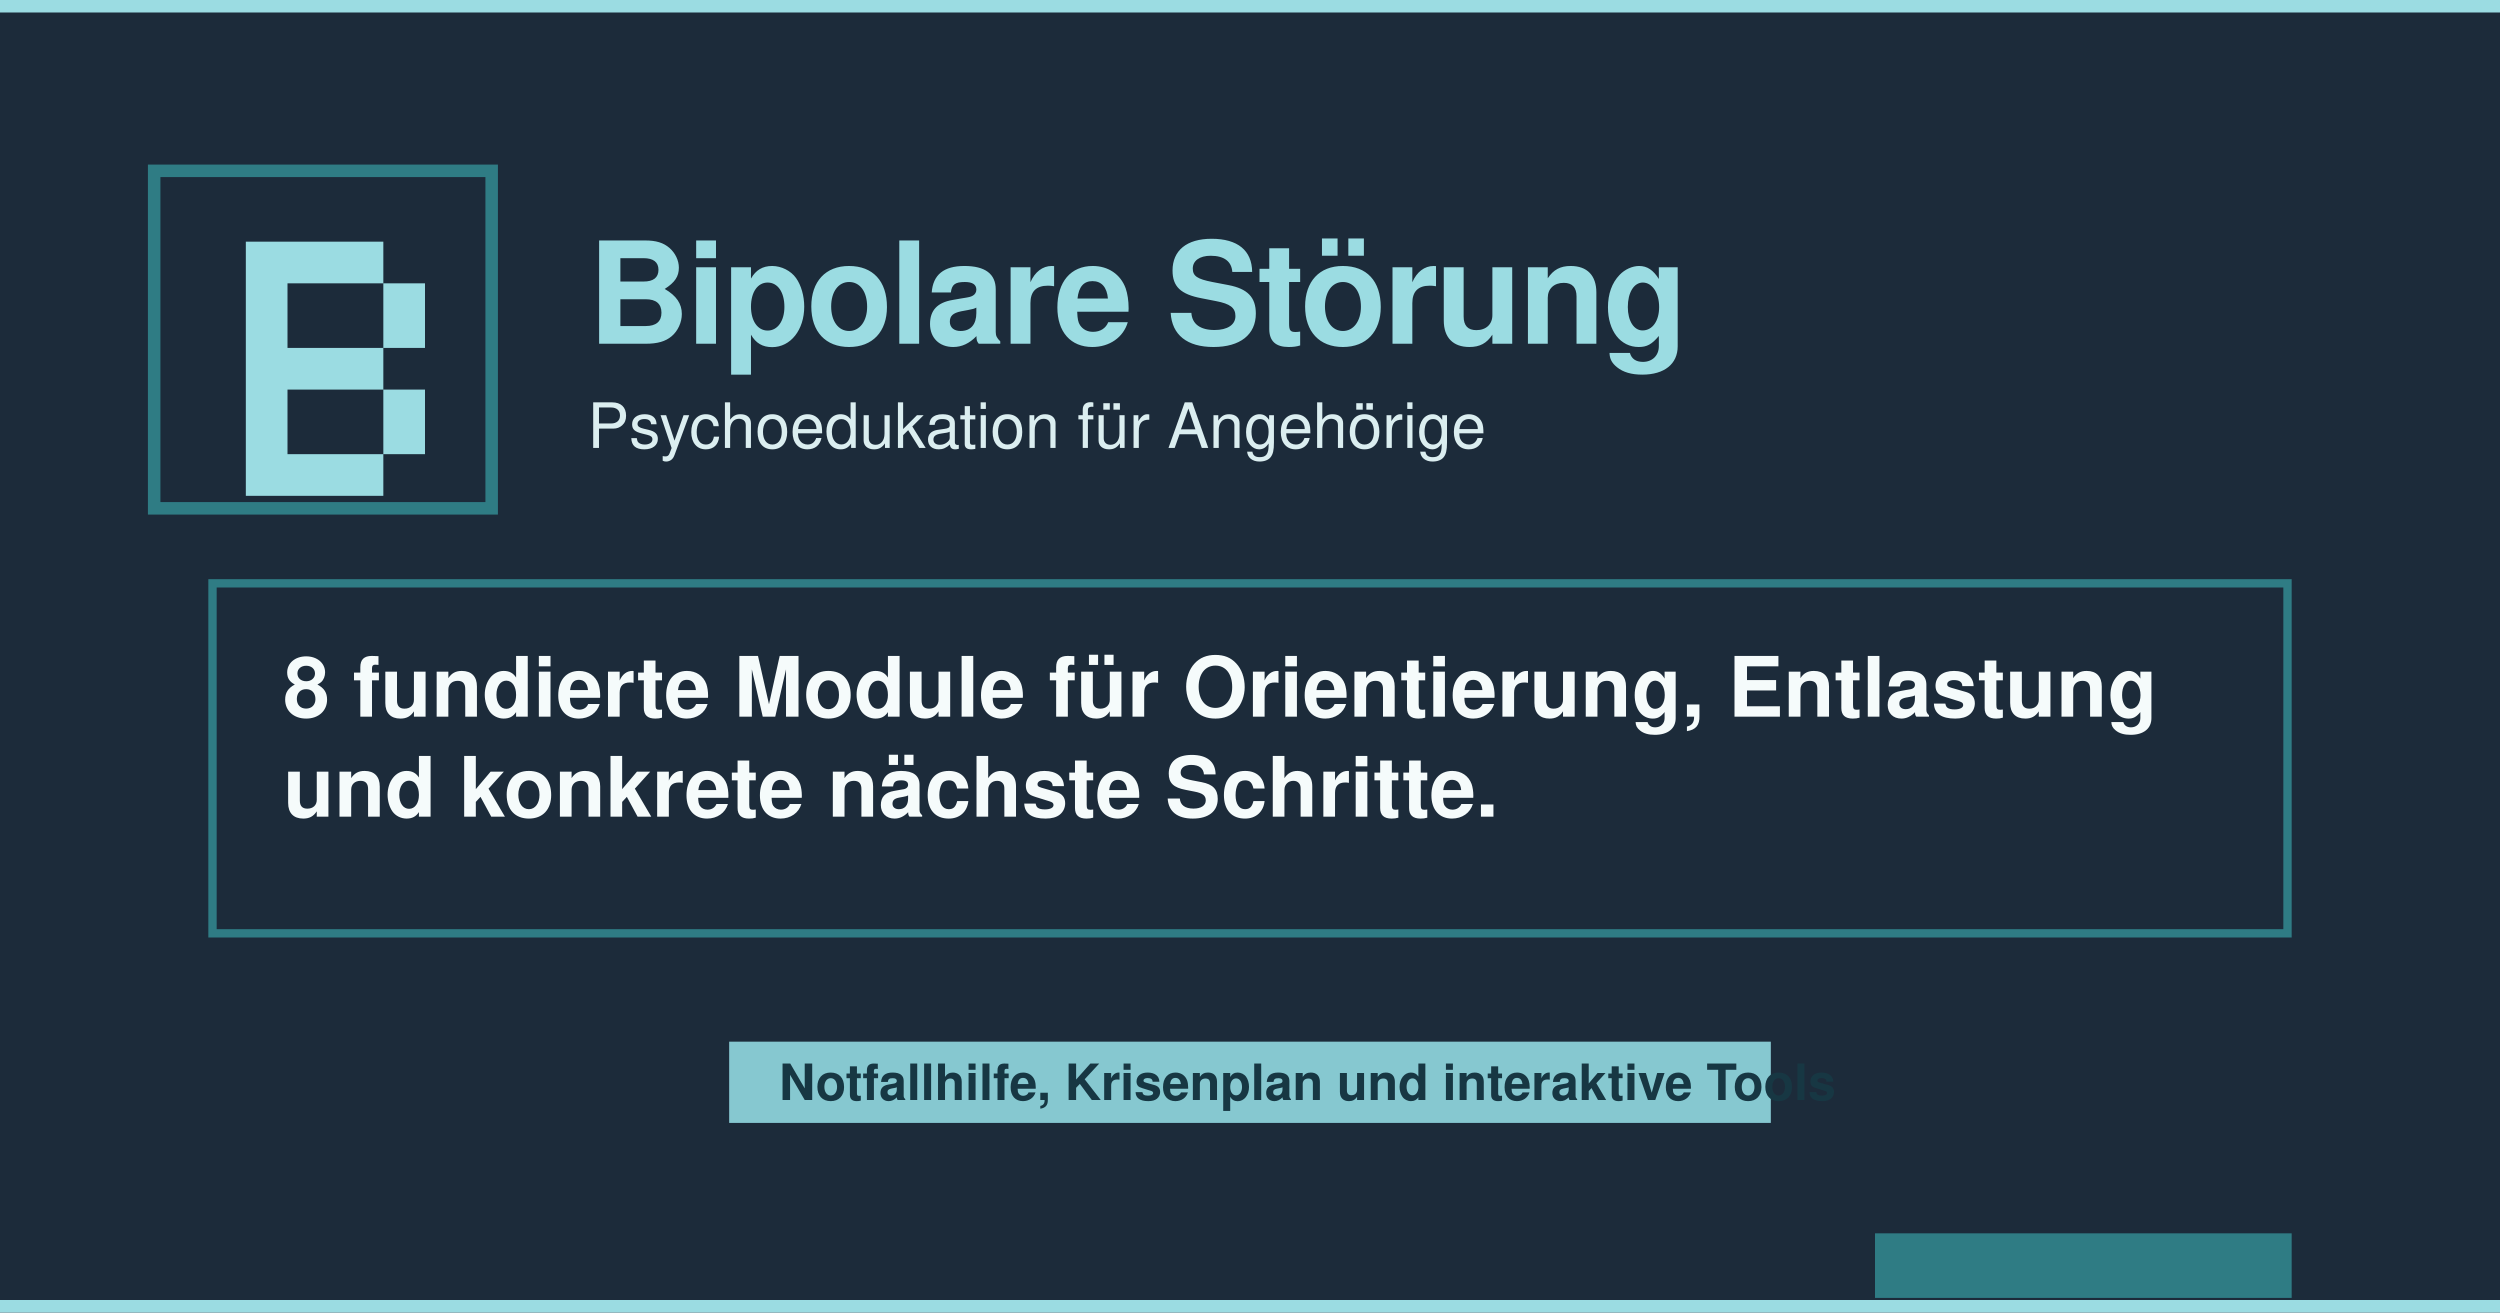
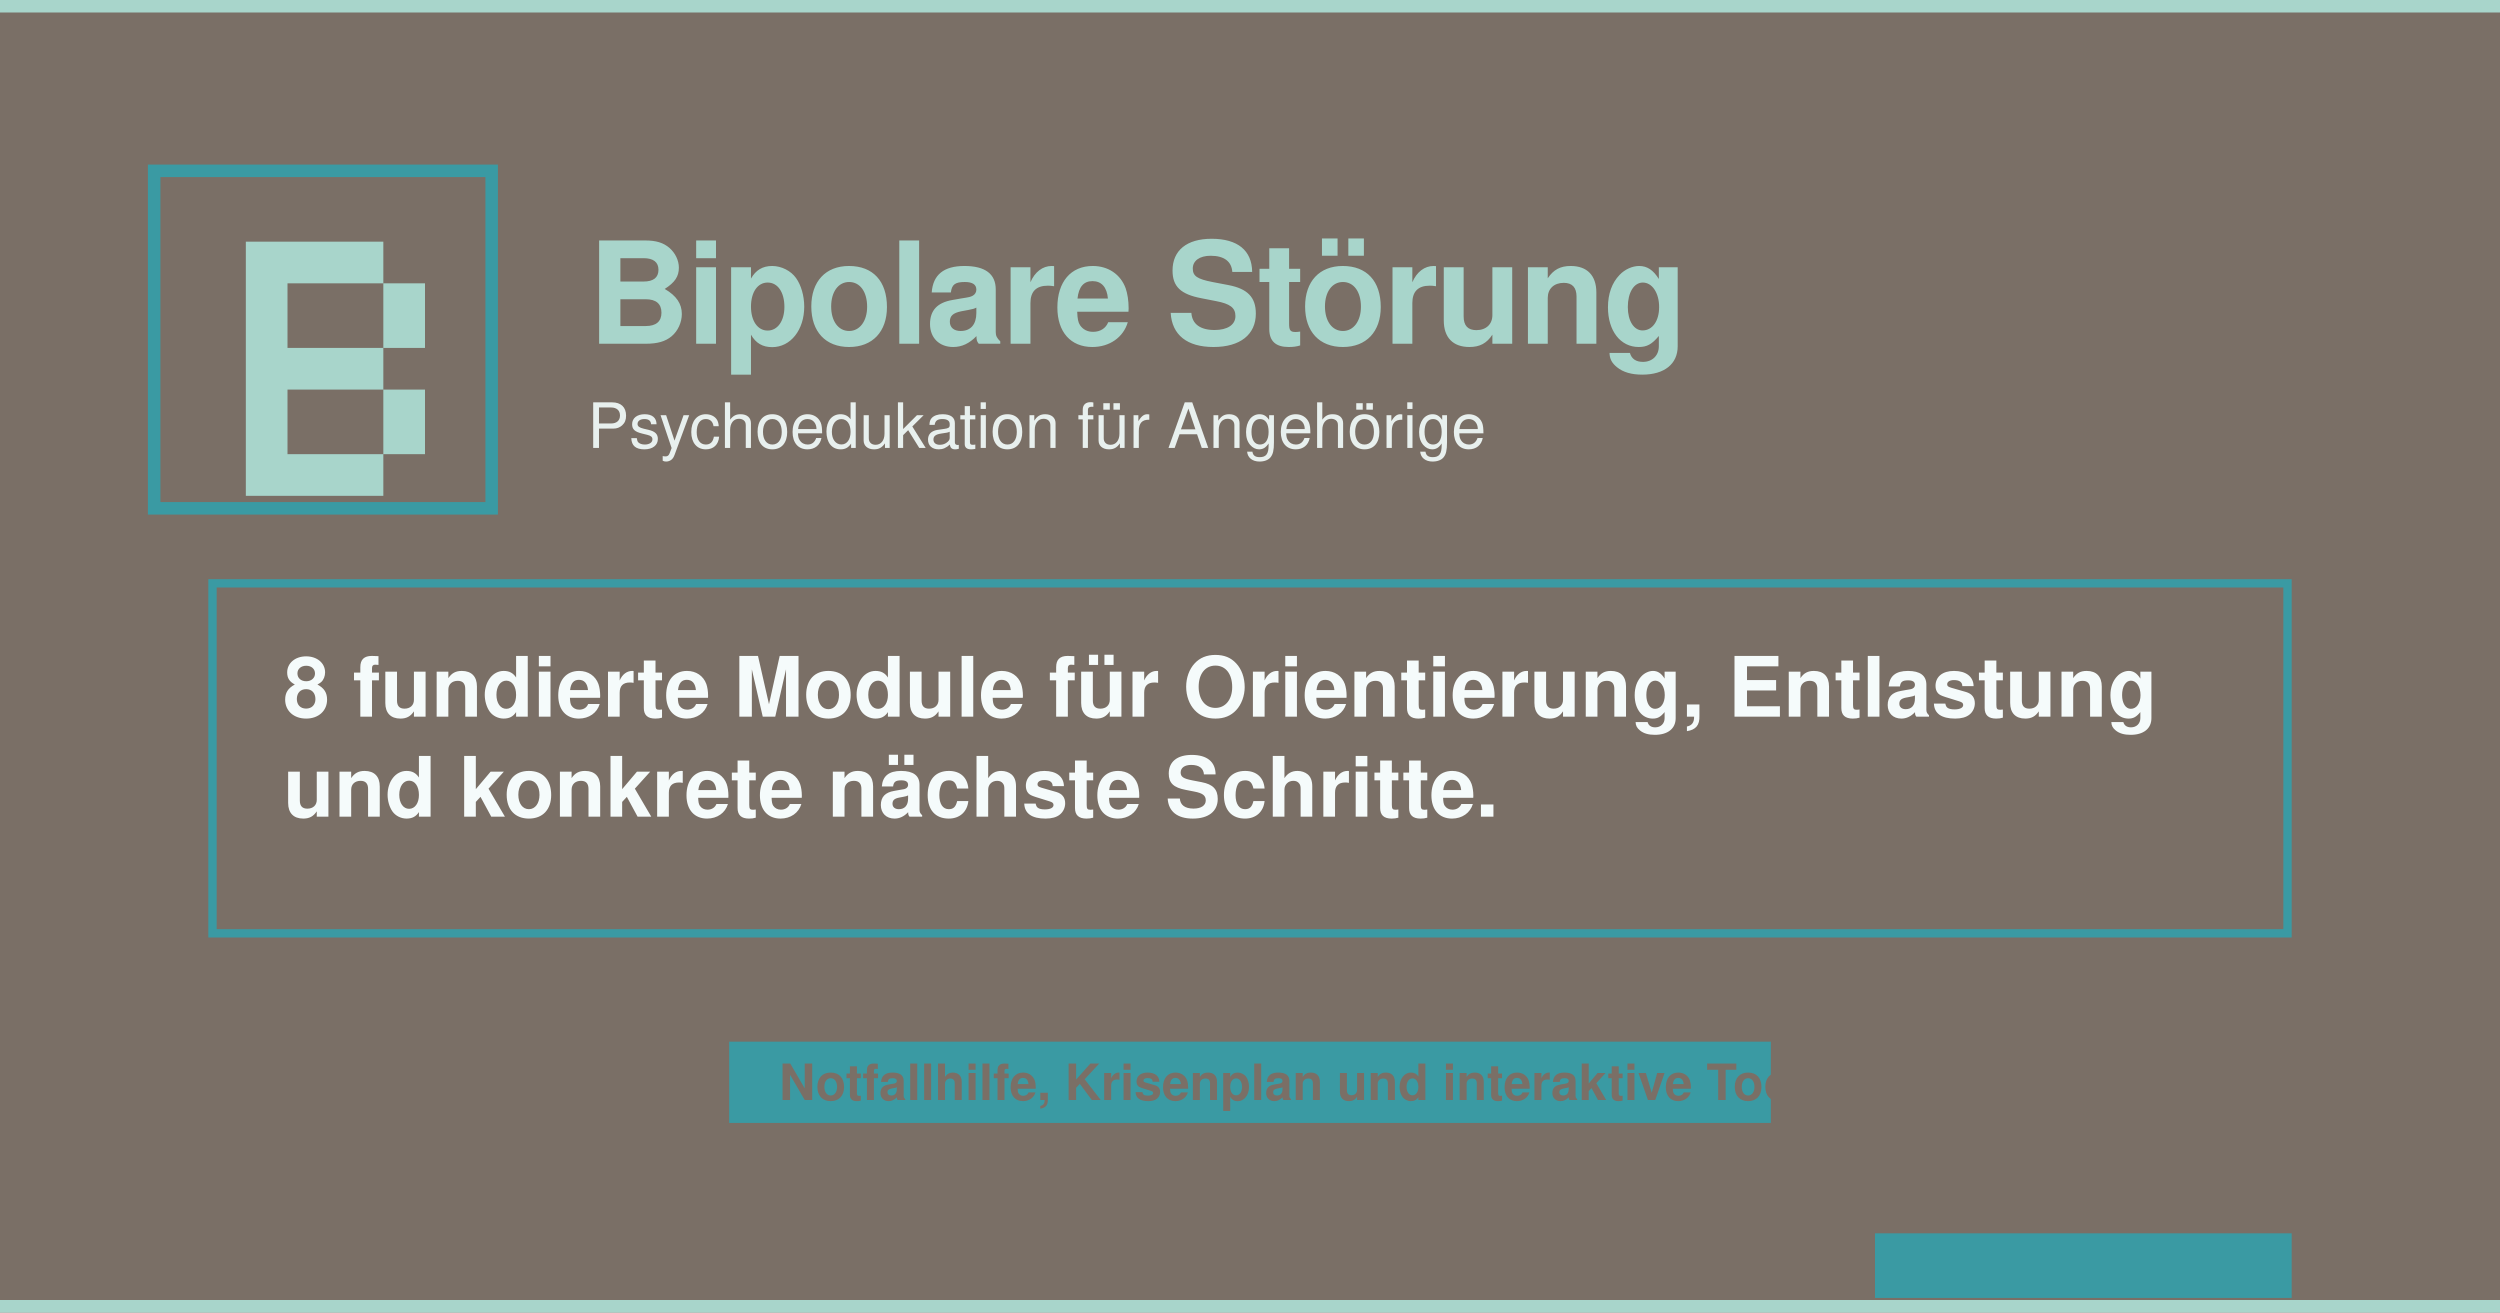
<svg xmlns="http://www.w3.org/2000/svg" viewBox="0 0 1200 630" role="img" aria-label="Bipolare Störung – Psychoedukation für Angehörige">
-   <rect width="1200" height="630" fill="#1c2b3a" />
-   <rect width="1200" height="6" fill="#9bdce2" />
-   <rect y="624" width="1200" height="6" fill="#9bdce2" />
-   <rect x="74" y="82" width="162" height="162" fill="#1c2b3a" stroke="#2f7c84" stroke-width="6" />
-   <path fill="#9bdce2" fill-rule="evenodd" d="M118 116h66v20h-46v31h46v20h-46v31h46v20h-66V116Zm66 20h20v31h-20v-31Zm0 51h20v31h-20v-31Z" clip-rule="evenodd" />
-   <text x="282" y="165" fill="#9bdce2" font-family="Helvetica, Arial, sans-serif" font-size="68" font-weight="700" letter-spacing="-1.5">Bipolare Störung</text>
-   <text x="282" y="215" fill="#dbeef0" font-family="Helvetica, Arial, sans-serif" font-size="30" font-weight="500">Psychoedukation für Angehörige</text>
-   <rect x="102" y="280" width="996" height="168" fill="none" stroke="#2f7c84" stroke-width="4" />
+   <rect width="1200" height="630" fill="#7a6f66" />
+   <rect width="1200" height="6" fill="#a8d5cb" />
+   <rect y="624" width="1200" height="6" fill="#a8d5cb" />
+   <rect x="74" y="82" width="162" height="162" fill="#7a6f66" stroke="#3a9aa3" stroke-width="6" />
+   <path fill="#a8d5cb" fill-rule="evenodd" d="M118 116h66v20h-46v31h46v20h-46v31h46v20h-66V116Zm66 20h20v31h-20v-31Zm0 51h20v31h-20v-31Z" clip-rule="evenodd" />
+   <text x="282" y="165" fill="#a8d5cb" font-family="Helvetica, Arial, sans-serif" font-size="68" font-weight="700" letter-spacing="-1.5">Bipolare Störung</text>
+   <text x="282" y="215" fill="#e8f0ee" font-family="Helvetica, Arial, sans-serif" font-size="30" font-weight="500">Psychoedukation für Angehörige</text>
+   <rect x="102" y="280" width="996" height="168" fill="none" stroke="#3a9aa3" stroke-width="4" />
  <text x="136" y="344" fill="#f5fbfb" font-family="Helvetica, Arial, sans-serif" font-size="40" font-weight="700">8 fundierte Module für Orientierung, Entlastung</text>
  <text x="136" y="392" fill="#f5fbfb" font-family="Helvetica, Arial, sans-serif" font-size="40" font-weight="700">und konkrete nächste Schritte.</text>
-   <rect x="350" y="500" width="500" height="39" fill="#86c8d0" />
-   <text x="374" y="528" fill="#173743" font-family="Helvetica, Arial, sans-serif" font-size="24" font-weight="700">Notfallhilfe, Krisenplan und interaktive Tools</text>
-   <rect x="900" y="592" width="200" height="31" fill="#2f7c84" />
+   <rect x="350" y="500" width="500" height="39" fill="#3a9aa3" />
+   <text x="374" y="528" fill="#7a6f66" font-family="Helvetica, Arial, sans-serif" font-size="24" font-weight="700">Notfallhilfe, Krisenplan und interaktive Tools</text>
+   <rect x="900" y="592" width="200" height="31" fill="#3a9aa3" />
</svg>
